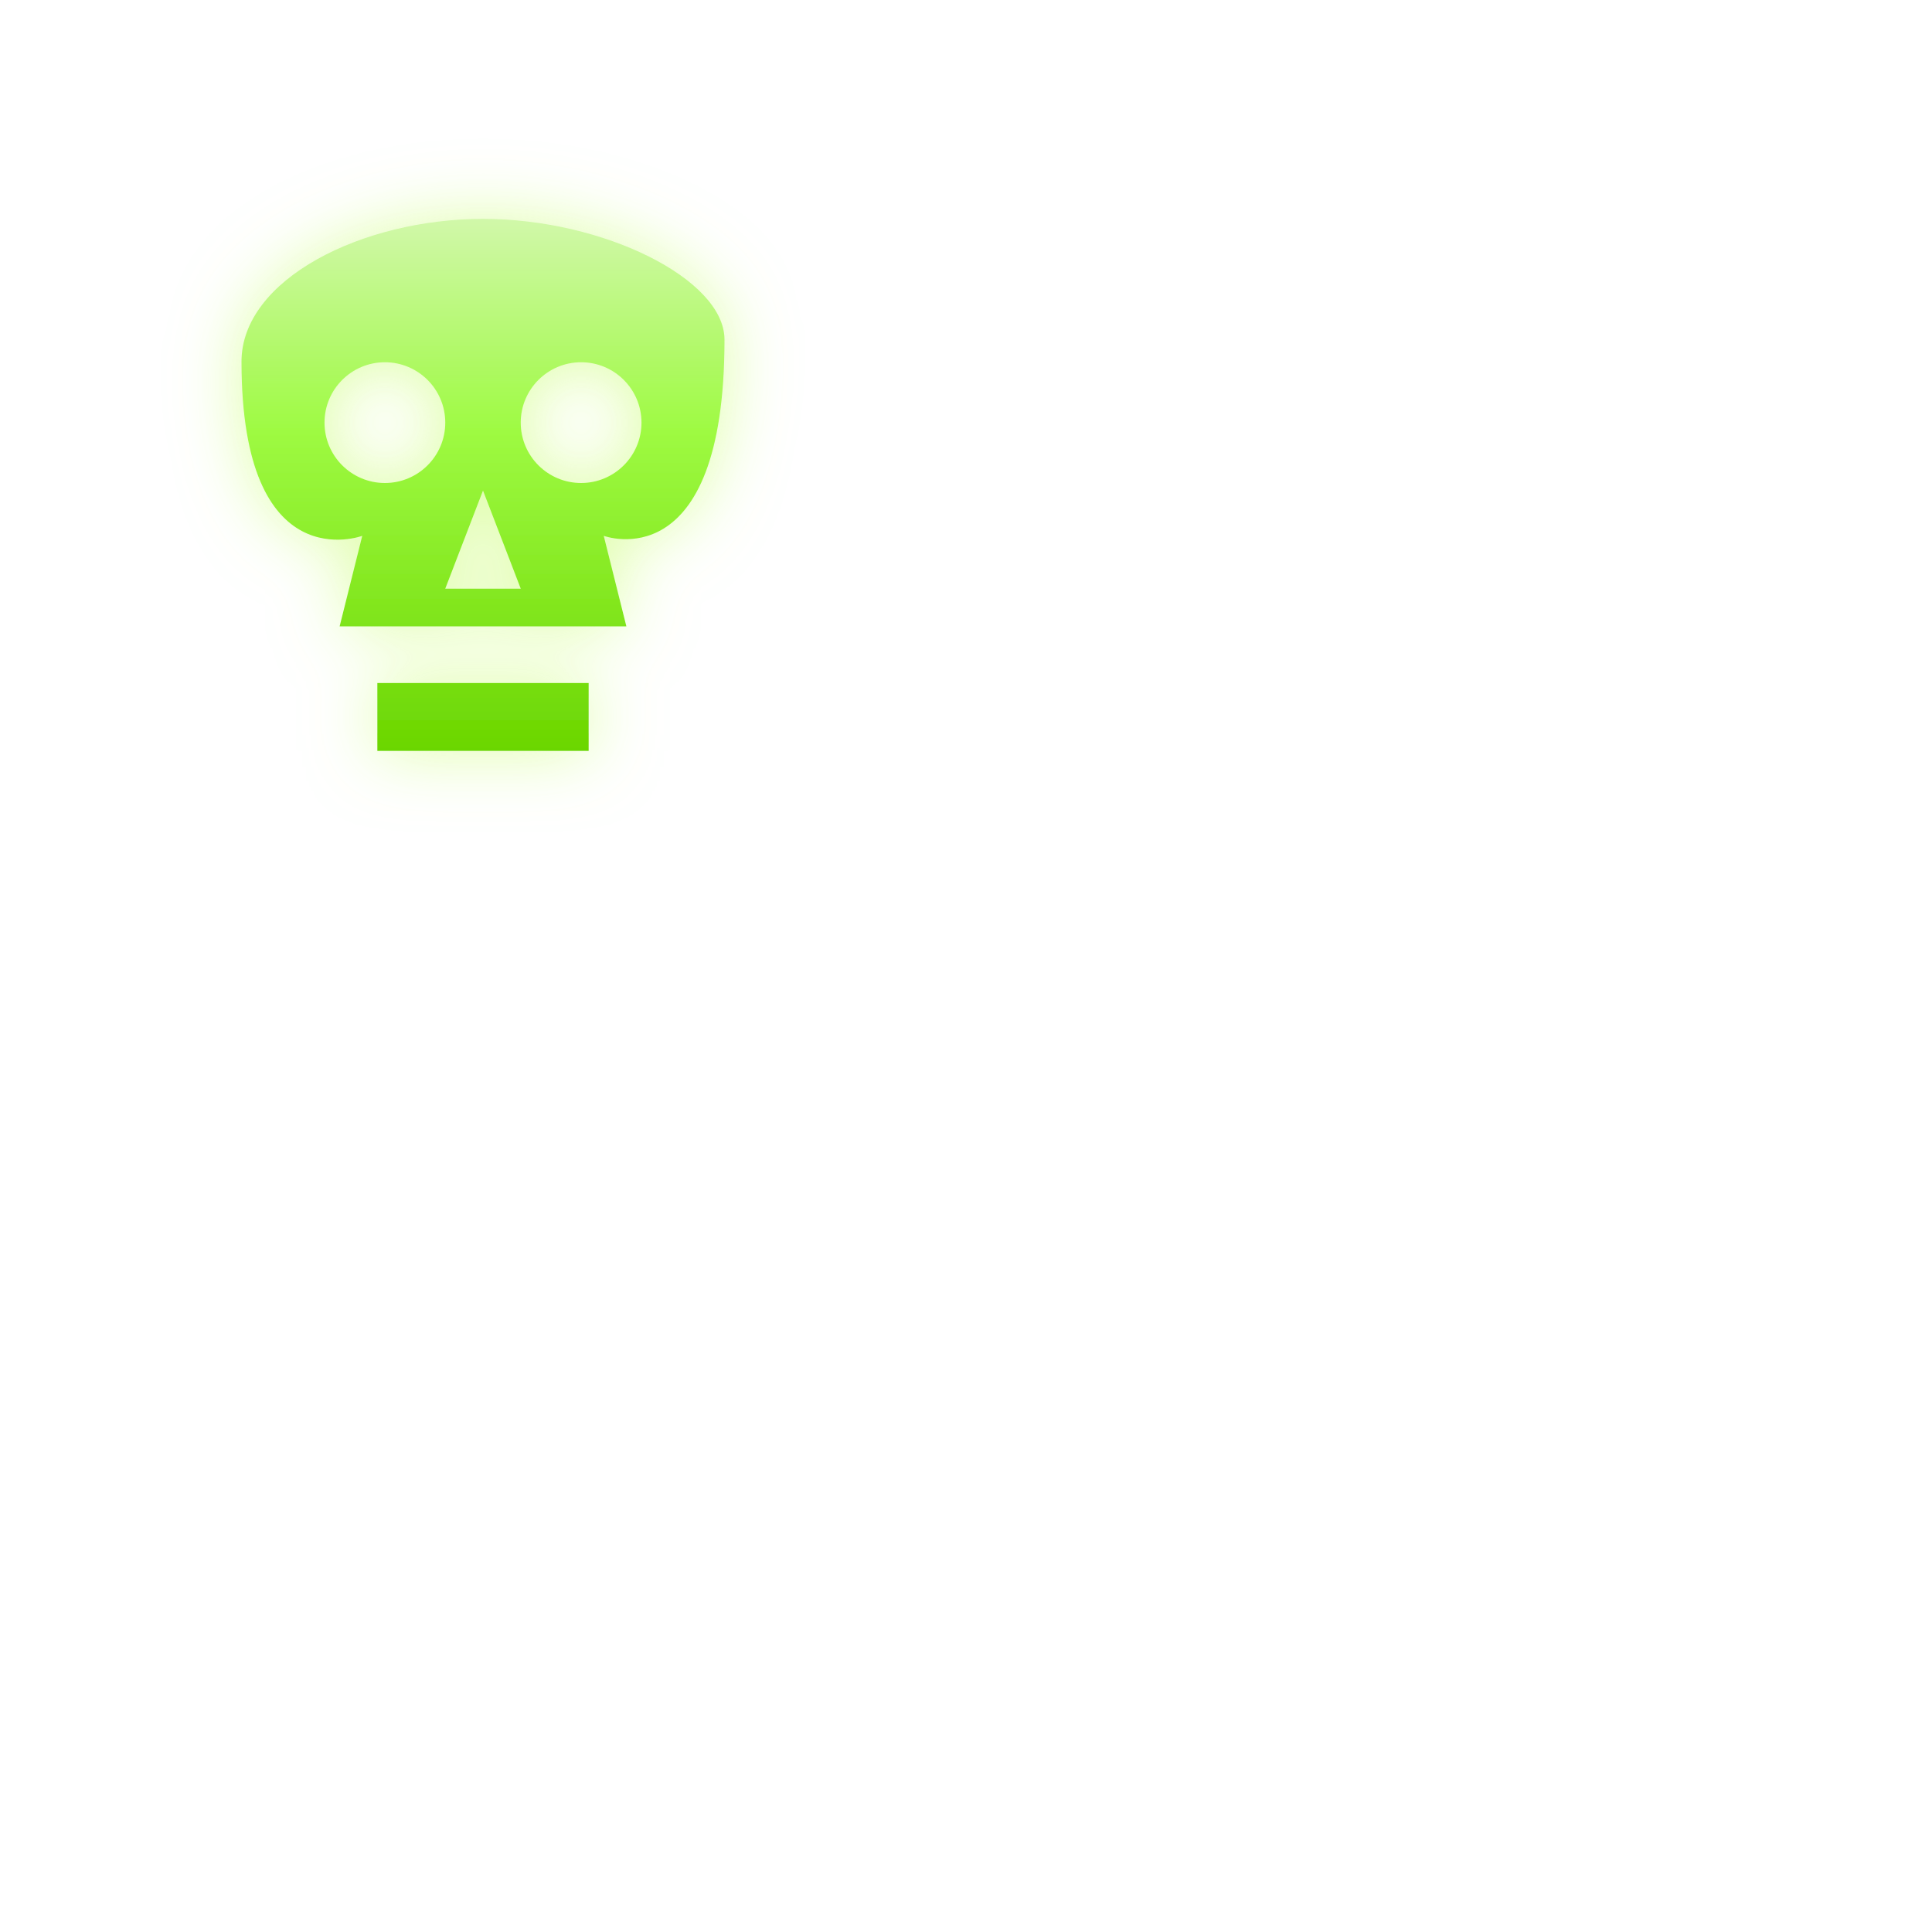
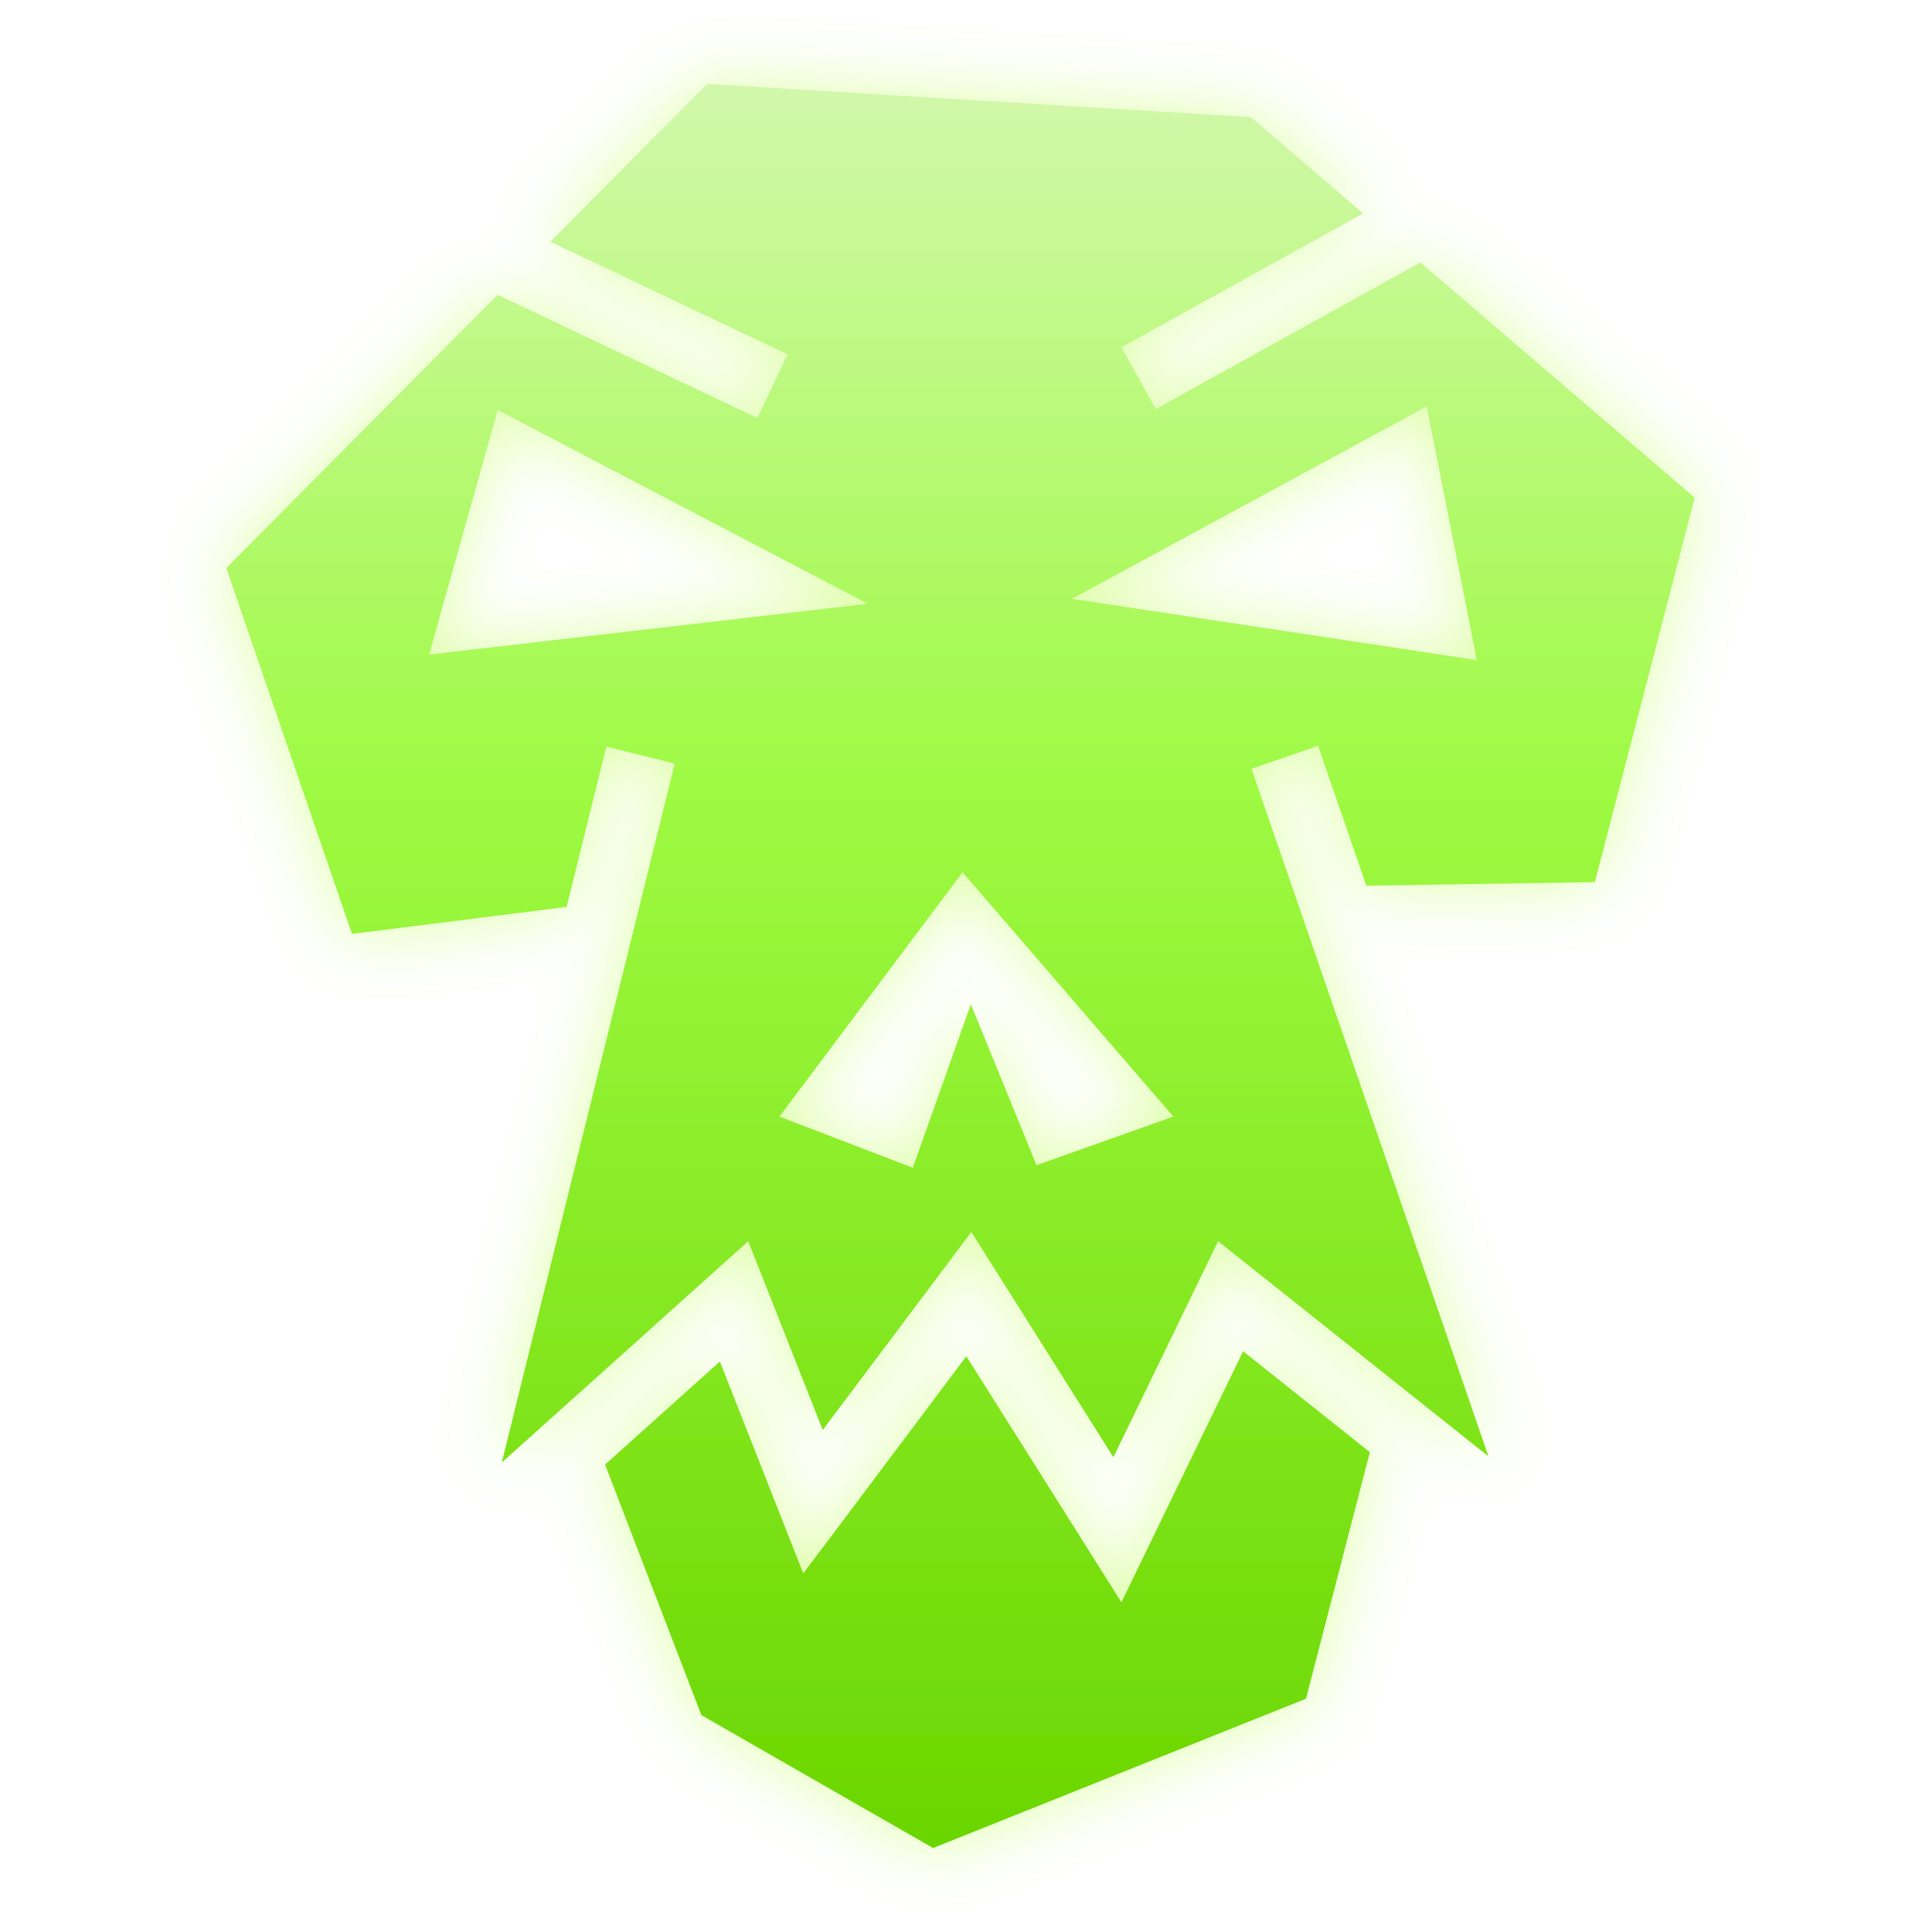
<svg xmlns="http://www.w3.org/2000/svg" viewBox="0 0 512 512" width="256" height="256">
  <defs>
    <linearGradient id="g_skull" x1="0.5" y1="0" x2="0.5" y2="1">
      <stop offset="0" stop-color="#d1f8aa" />
      <stop offset="0.4" stop-color="#9efa42" />
      <stop offset="1" stop-color="#6bd600" />
    </linearGradient>
    <filter id="gw_skull" x="-22%" y="-22%" width="144%" height="144%">
      <feGaussianBlur stdDeviation="9" result="blur" />
      <feColorMatrix in="blur" type="matrix" values="0 0 0 0 0.55  0 0 0 0 0.978  0 0 0 0 0.123  0 0 0 0.55 0" result="gc" />
      <feMerge>
        <feMergeNode in="gc" />
        <feMergeNode in="SourceGraphic" />
      </feMerge>
    </filter>
  </defs>
  <g filter="url(#gw_skull)">
-     <path fill="url(#g_skull)" d="M128 58c-32 0-64 16-64 37.838C64 154 96 142 96 142l-6 24h76l-6-24s32 12 32-52c0-16-32-32-64-32zm-26 38a16 16 0 0 1 16 16 16 16 0 0 1-16 16 16 16 0 0 1-16-16 16 16 0 0 1 16-16zm52 0a16 16 0 0 1 16 16 16 16 0 0 1-16 16 16 16 0 0 1-16-16 16 16 0 0 1 16-16zm-26 34l10 26h-20l10-26zm-28 51.002v17.996h56v-17.996h-56z" />
+     <path fill="url(#g_skull)" d="M187.406 22.22l-41.562 41.843 62.875 29.843-8 16.875-68.845-32.655L59.97 150.53l33.31 96.97 56.876-7.156 10.53-42.47 18.126 4.47-45.843 185.25 55.31-49.656 10-9 4.94 12.5 14.81 37.53 31.25-41.624 8.126-10.844 7.25 11.47 30.406 48.217 22.657-46.75 5.092-10.5 9.125 7.25 62.532 49.782-62.814-182.22 17.656-6.094 12.782 37.063 60.562-.94 26.47-101.874-72.72-62.344-70.125 38.844-9.06-16.375 64.03-35.468-29.75-25.53-144.094-8.813zm190.688 85.5l13.28 67.218-107.28-16.25 94-50.97zm-246.188.936L229.97 160l-116.25 13.47 18.186-64.814zm123.188 122.5l55.844 64.75-36.25 12.875-17.407-42.655-15.374 43.344-35.344-13.564 48.532-64.75zm74.344 126.938L304.53 409.47l-7.342 15.155-8.97-14.25-32.124-50.97-33.156 44.19-10.063 13.342-6.125-15.53-15.97-40.594-30.436 27.312 25.53 66.406 61.407 35.22 98.814-39.563 16.937-65.343-33.592-26.75z" />
  </g>
</svg>
